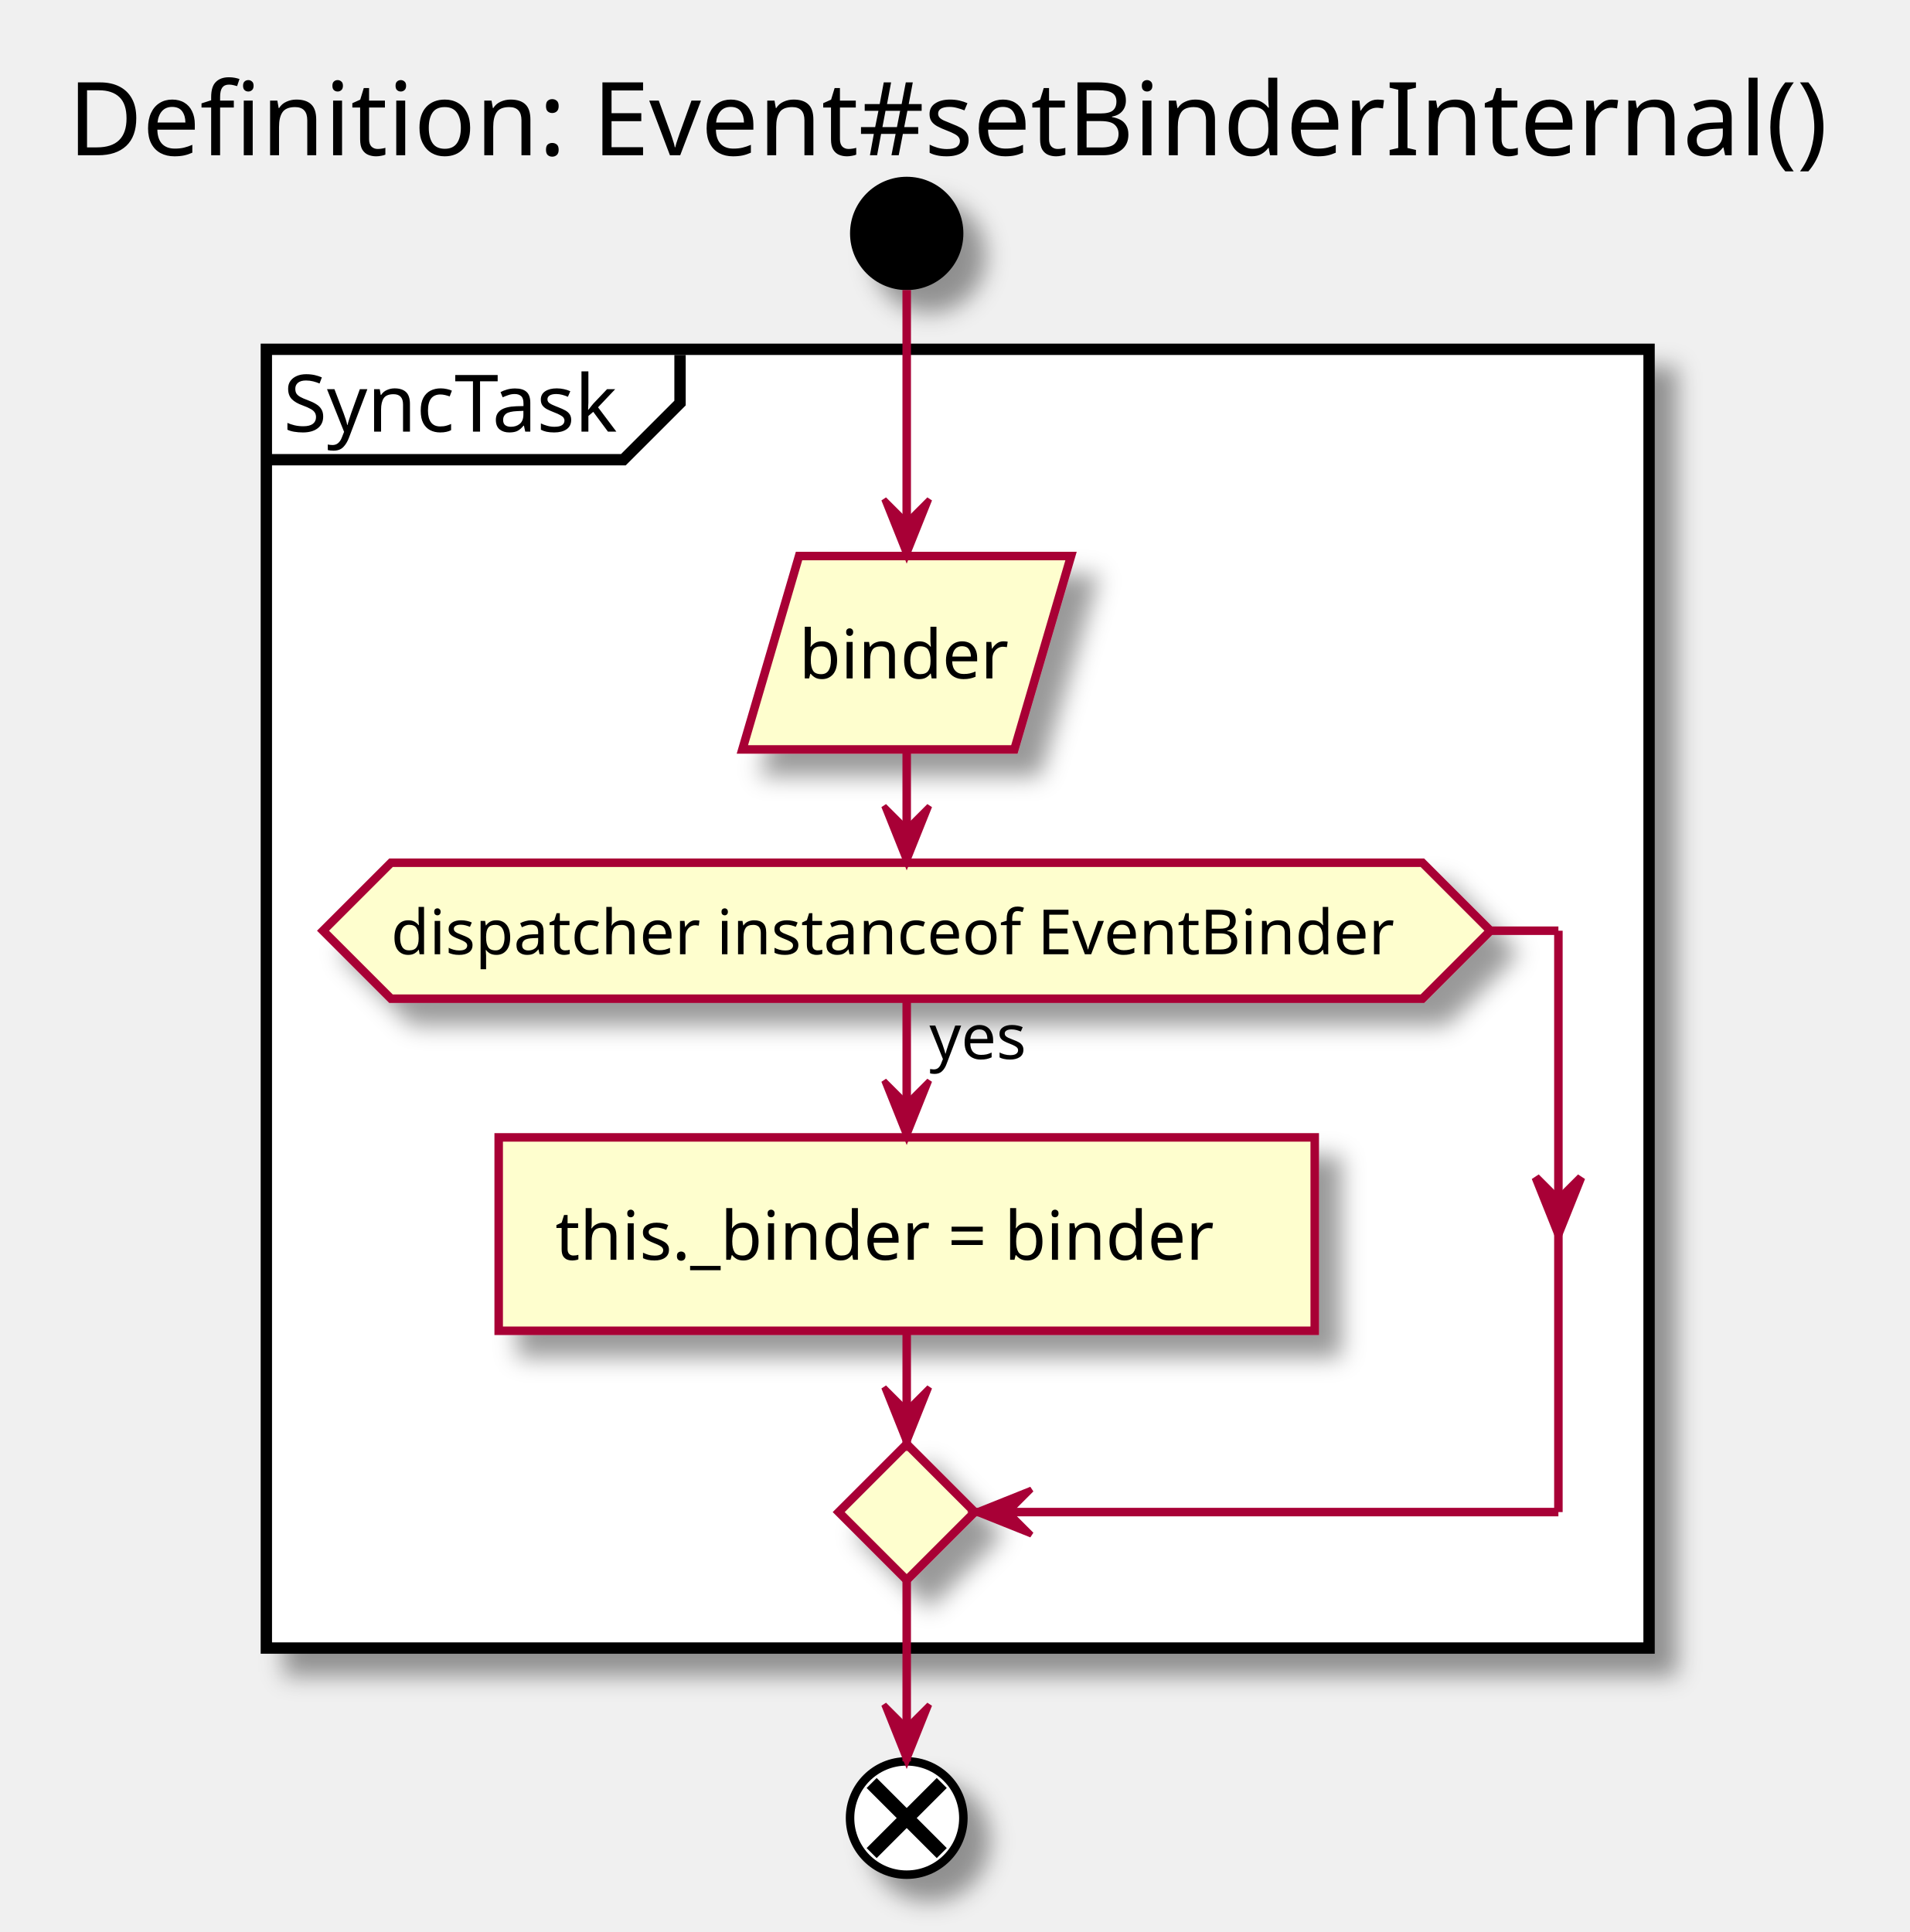
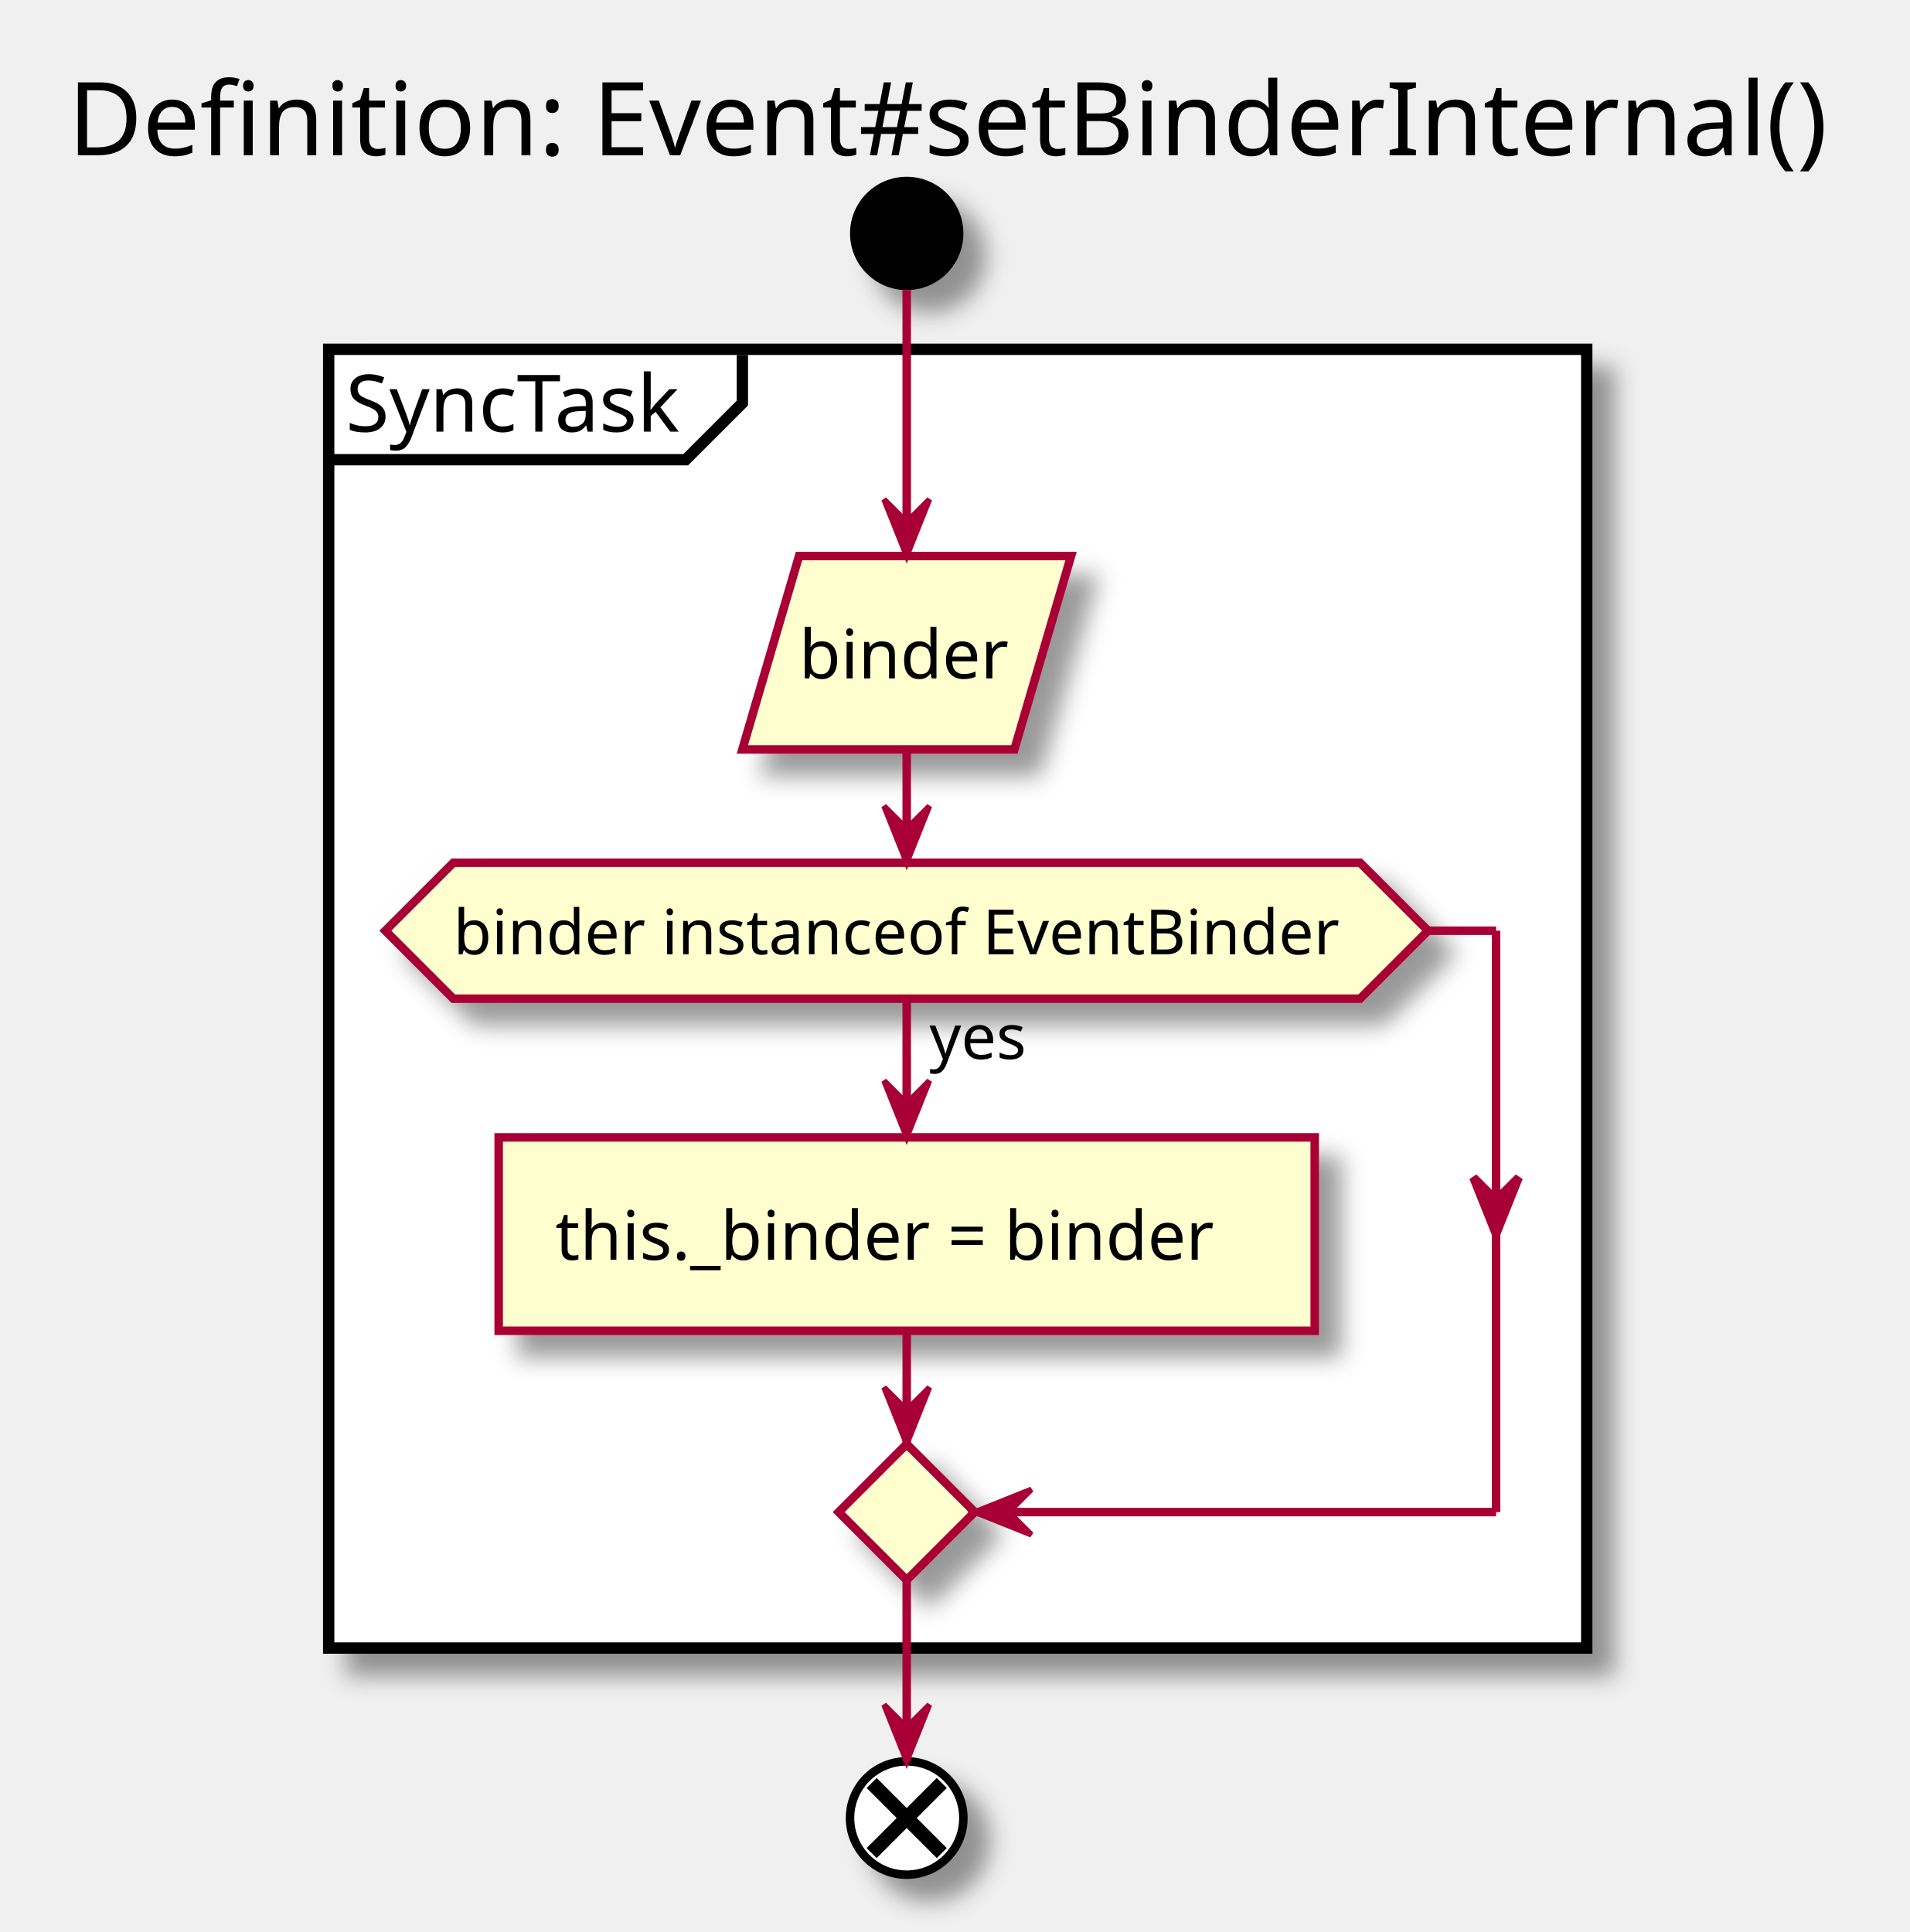
<svg xmlns="http://www.w3.org/2000/svg" contentScriptType="application/ecmascript" contentStyleType="text/css" height="341px" preserveAspectRatio="none" style="width:337px;height:341px;" version="1.1" viewBox="0 0 337 341" width="337px" zoomAndPan="magnify">
  <defs>
-     <filter height="300%" id="f19qistujmx17c" width="300%" x="-1" y="-1">
+     <filter height="300%" id="f932dbsp1jr6t" width="300%" x="-1" y="-1">
      <feGaussianBlur result="blurOut" stdDeviation="2.0" />
      <feColorMatrix in="blurOut" result="blurOut2" type="matrix" values="0 0 0 0 0 0 0 0 0 0 0 0 0 0 0 0 0 0 .4 0" />
      <feOffset dx="4.0" dy="4.0" in="blurOut2" result="blurOut3" />
      <feBlend in="SourceGraphic" in2="blurOut3" mode="normal" />
    </filter>
  </defs>
  <g>
    <text fill="#000000" font-family="sans-serif" font-size="18" lengthAdjust="spacingAndGlyphs" textLength="313" x="12" y="27.402">Definition: Event#setBinderInternal()</text>
-     <ellipse cx="160" cy="41.199" fill="#000000" filter="url(#f19qistujmx17c)" rx="10" ry="10" style="stroke: none; stroke-width: 1.0;" />
-     <rect fill="#FFFFFF" filter="url(#f19qistujmx17c)" height="229.231" style="stroke: #000000; stroke-width: 2.0;" width="244" x="47" y="61.652" />
-     <path d="M120,62.652 L120,71.141 L110,81.141 L47,81.141 " fill="none" style="stroke: #000000; stroke-width: 2.0;" />
-     <text fill="#000000" font-family="sans-serif" font-size="14" lengthAdjust="spacingAndGlyphs" textLength="63" x="50" y="76.188">SyncTask</text>
-     <polygon fill="#FEFECE" filter="url(#f19qistujmx17c)" points="141,98.141,189,98.141,179,132.273,131,132.273" style="stroke: #A80036; stroke-width: 1.5;" />
+     <ellipse cx="160" cy="41.199" fill="#000000" filter="url(#f932dbsp1jr6t)" rx="10" ry="10" style="stroke: none; stroke-width: 1.0;" />
+     <rect fill="#FFFFFF" filter="url(#f932dbsp1jr6t)" height="229.231" style="stroke: #000000; stroke-width: 2.0;" width="222" x="58" y="61.652" />
+     <path d="M131,62.652 L131,71.141 L121,81.141 L58,81.141 " fill="none" style="stroke: #000000; stroke-width: 2.0;" />
+     <text fill="#000000" font-family="sans-serif" font-size="14" lengthAdjust="spacingAndGlyphs" textLength="63" x="61" y="76.188">SyncTask</text>
+     <polygon fill="#FEFECE" filter="url(#f932dbsp1jr6t)" points="141,98.141,189,98.141,179,132.273,131,132.273" style="stroke: #A80036; stroke-width: 1.5;" />
    <text fill="#000000" font-family="sans-serif" font-size="12" lengthAdjust="spacingAndGlyphs" textLength="38" x="141" y="119.742">binder</text>
-     <rect fill="#FEFECE" filter="url(#f19qistujmx17c)" height="34.133" style="stroke: #A80036; stroke-width: 1.5;" width="144" x="88" y="200.751" />
+     <rect fill="#FEFECE" filter="url(#f932dbsp1jr6t)" height="34.133" style="stroke: #A80036; stroke-width: 1.5;" width="144" x="88" y="200.751" />
    <text fill="#000000" font-family="sans-serif" font-size="12" lengthAdjust="spacingAndGlyphs" textLength="124" x="98" y="222.352">this._binder = binder</text>
-     <polygon fill="#FEFECE" filter="url(#f19qistujmx17c)" points="69,152.273,251,152.273,263,164.273,251,176.273,69,176.273,57,164.273,69,152.273" style="stroke: #A80036; stroke-width: 1.5;" />
+     <polygon fill="#FEFECE" filter="url(#f932dbsp1jr6t)" points="80,152.273,240,152.273,252,164.273,240,176.273,80,176.273,68,164.273,80,152.273" style="stroke: #A80036; stroke-width: 1.5;" />
    <text fill="#000000" font-family="sans-serif" font-size="11" lengthAdjust="spacingAndGlyphs" textLength="18" x="164" y="186.908">yes</text>
-     <text fill="#000000" font-family="sans-serif" font-size="11" lengthAdjust="spacingAndGlyphs" textLength="182" x="69" y="168.431">dispatcher instanceof EventBinder</text>
-     <polygon fill="#FEFECE" filter="url(#f19qistujmx17c)" points="160,254.884,172,266.884,160,278.884,148,266.884,160,254.884" style="stroke: #A80036; stroke-width: 1.5;" />
-     <ellipse cx="160" cy="320.884" fill="#FFFFFF" filter="url(#f19qistujmx17c)" rx="10" ry="10" style="stroke: #000000; stroke-width: 1.5;" />
+     <text fill="#000000" font-family="sans-serif" font-size="11" lengthAdjust="spacingAndGlyphs" textLength="160" x="80" y="168.431">binder instanceof EventBinder</text>
+     <polygon fill="#FEFECE" filter="url(#f932dbsp1jr6t)" points="160,254.884,172,266.884,160,278.884,148,266.884,160,254.884" style="stroke: #A80036; stroke-width: 1.5;" />
+     <ellipse cx="160" cy="320.884" fill="#FFFFFF" filter="url(#f932dbsp1jr6t)" rx="10" ry="10" style="stroke: #000000; stroke-width: 1.5;" />
    <line style="stroke: #000000; stroke-width: 2.5;" x1="153.813" x2="166.187" y1="314.697" y2="327.071" />
    <line style="stroke: #000000; stroke-width: 2.5;" x1="166.187" x2="153.813" y1="314.697" y2="327.071" />
    <line style="stroke: #A80036; stroke-width: 1.5;" x1="160" x2="160" y1="176.273" y2="200.751" />
    <polygon fill="#A80036" points="156,190.751,160,200.751,164,190.751,160,194.751" style="stroke: #A80036; stroke-width: 1.0;" />
-     <line style="stroke: #A80036; stroke-width: 1.5;" x1="263" x2="275" y1="164.273" y2="164.273" />
-     <polygon fill="#A80036" points="271,207.817,275,217.817,279,207.817,275,211.817" style="stroke: #A80036; stroke-width: 1.5;" />
-     <line style="stroke: #A80036; stroke-width: 1.5;" x1="275" x2="275" y1="164.273" y2="266.884" />
-     <line style="stroke: #A80036; stroke-width: 1.5;" x1="275" x2="172" y1="266.884" y2="266.884" />
+     <line style="stroke: #A80036; stroke-width: 1.5;" x1="252" x2="264" y1="164.273" y2="164.273" />
+     <polygon fill="#A80036" points="260,207.817,264,217.817,268,207.817,264,211.817" style="stroke: #A80036; stroke-width: 1.5;" />
+     <line style="stroke: #A80036; stroke-width: 1.5;" x1="264" x2="264" y1="164.273" y2="266.884" />
+     <line style="stroke: #A80036; stroke-width: 1.5;" x1="264" x2="172" y1="266.884" y2="266.884" />
    <polygon fill="#A80036" points="182,262.884,172,266.884,182,270.884,178,266.884" style="stroke: #A80036; stroke-width: 1.0;" />
    <line style="stroke: #A80036; stroke-width: 1.5;" x1="160" x2="160" y1="234.884" y2="254.884" />
    <polygon fill="#A80036" points="156,244.884,160,254.884,164,244.884,160,248.884" style="stroke: #A80036; stroke-width: 1.0;" />
    <line style="stroke: #A80036; stroke-width: 1.5;" x1="160" x2="160" y1="132.273" y2="152.273" />
    <polygon fill="#A80036" points="156,142.273,160,152.273,164,142.273,160,146.273" style="stroke: #A80036; stroke-width: 1.0;" />
    <line style="stroke: #A80036; stroke-width: 1.5;" x1="160" x2="160" y1="51.199" y2="98.141" />
    <polygon fill="#A80036" points="156,88.141,160,98.141,164,88.141,160,92.141" style="stroke: #A80036; stroke-width: 1.0;" />
    <line style="stroke: #A80036; stroke-width: 1.5;" x1="160" x2="160" y1="278.884" y2="310.884" />
    <polygon fill="#A80036" points="156,300.884,160,310.884,164,300.884,160,304.884" style="stroke: #A80036; stroke-width: 1.0;" />
  </g>
</svg>
